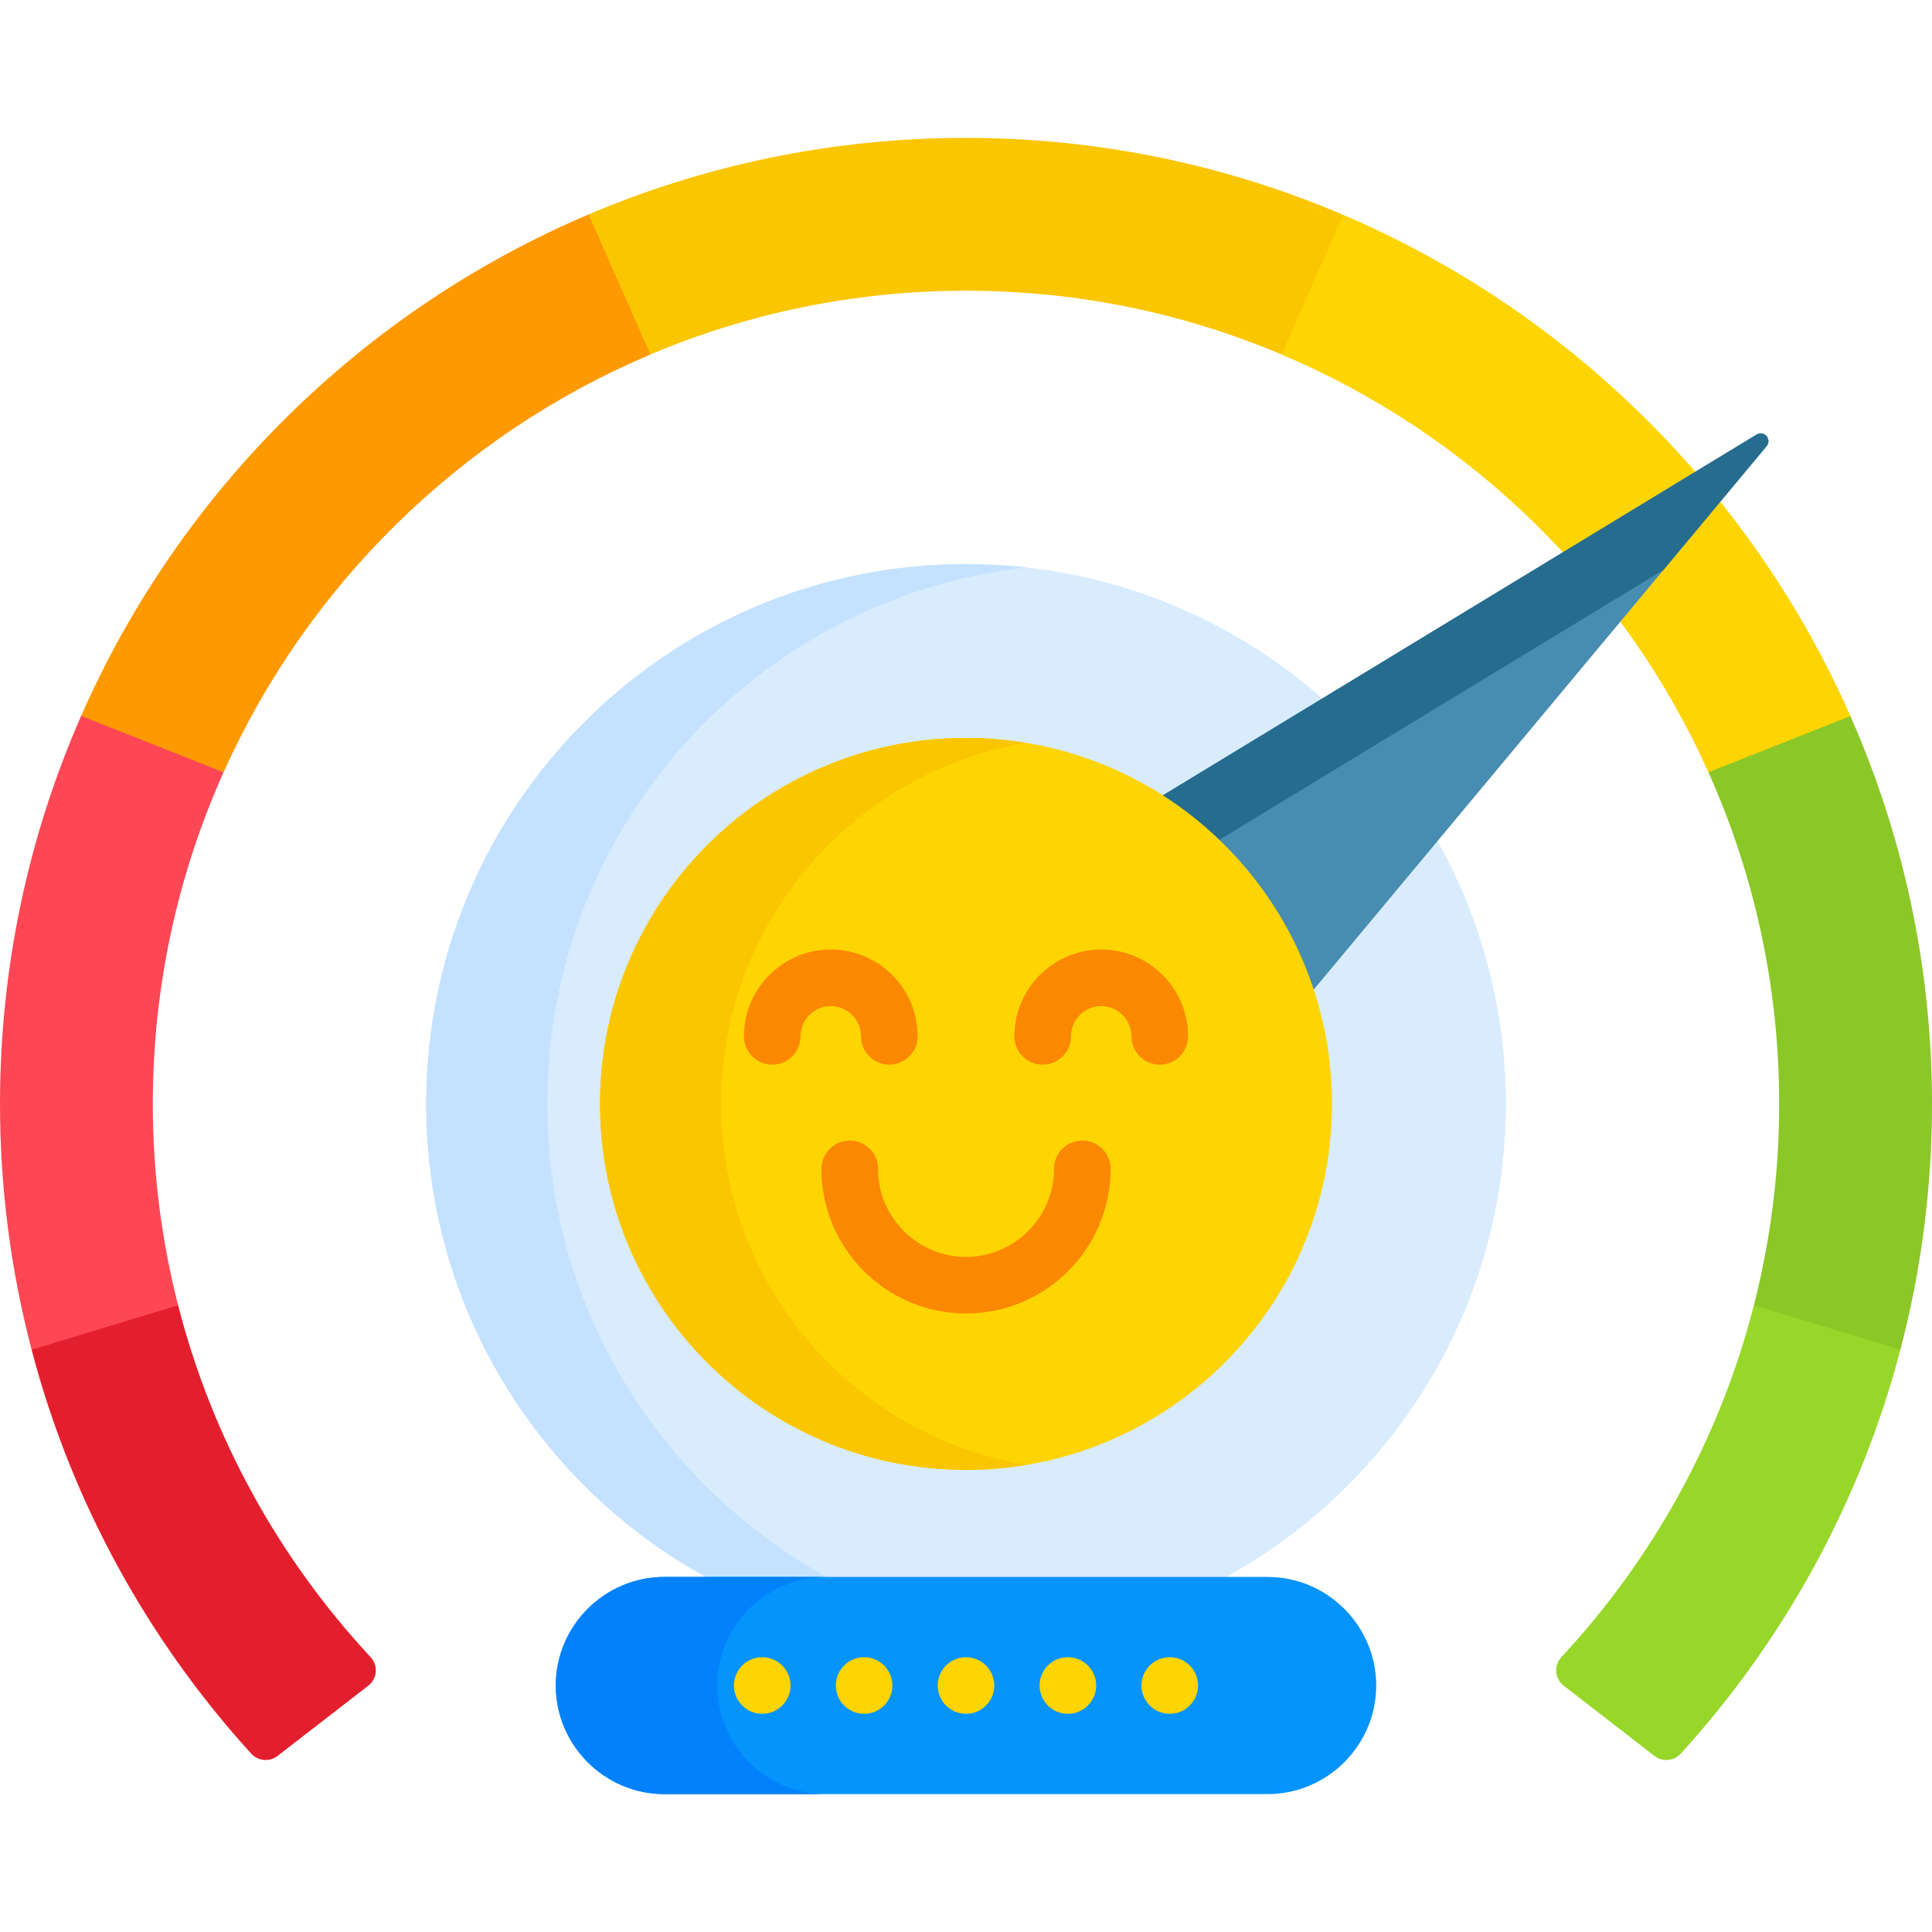
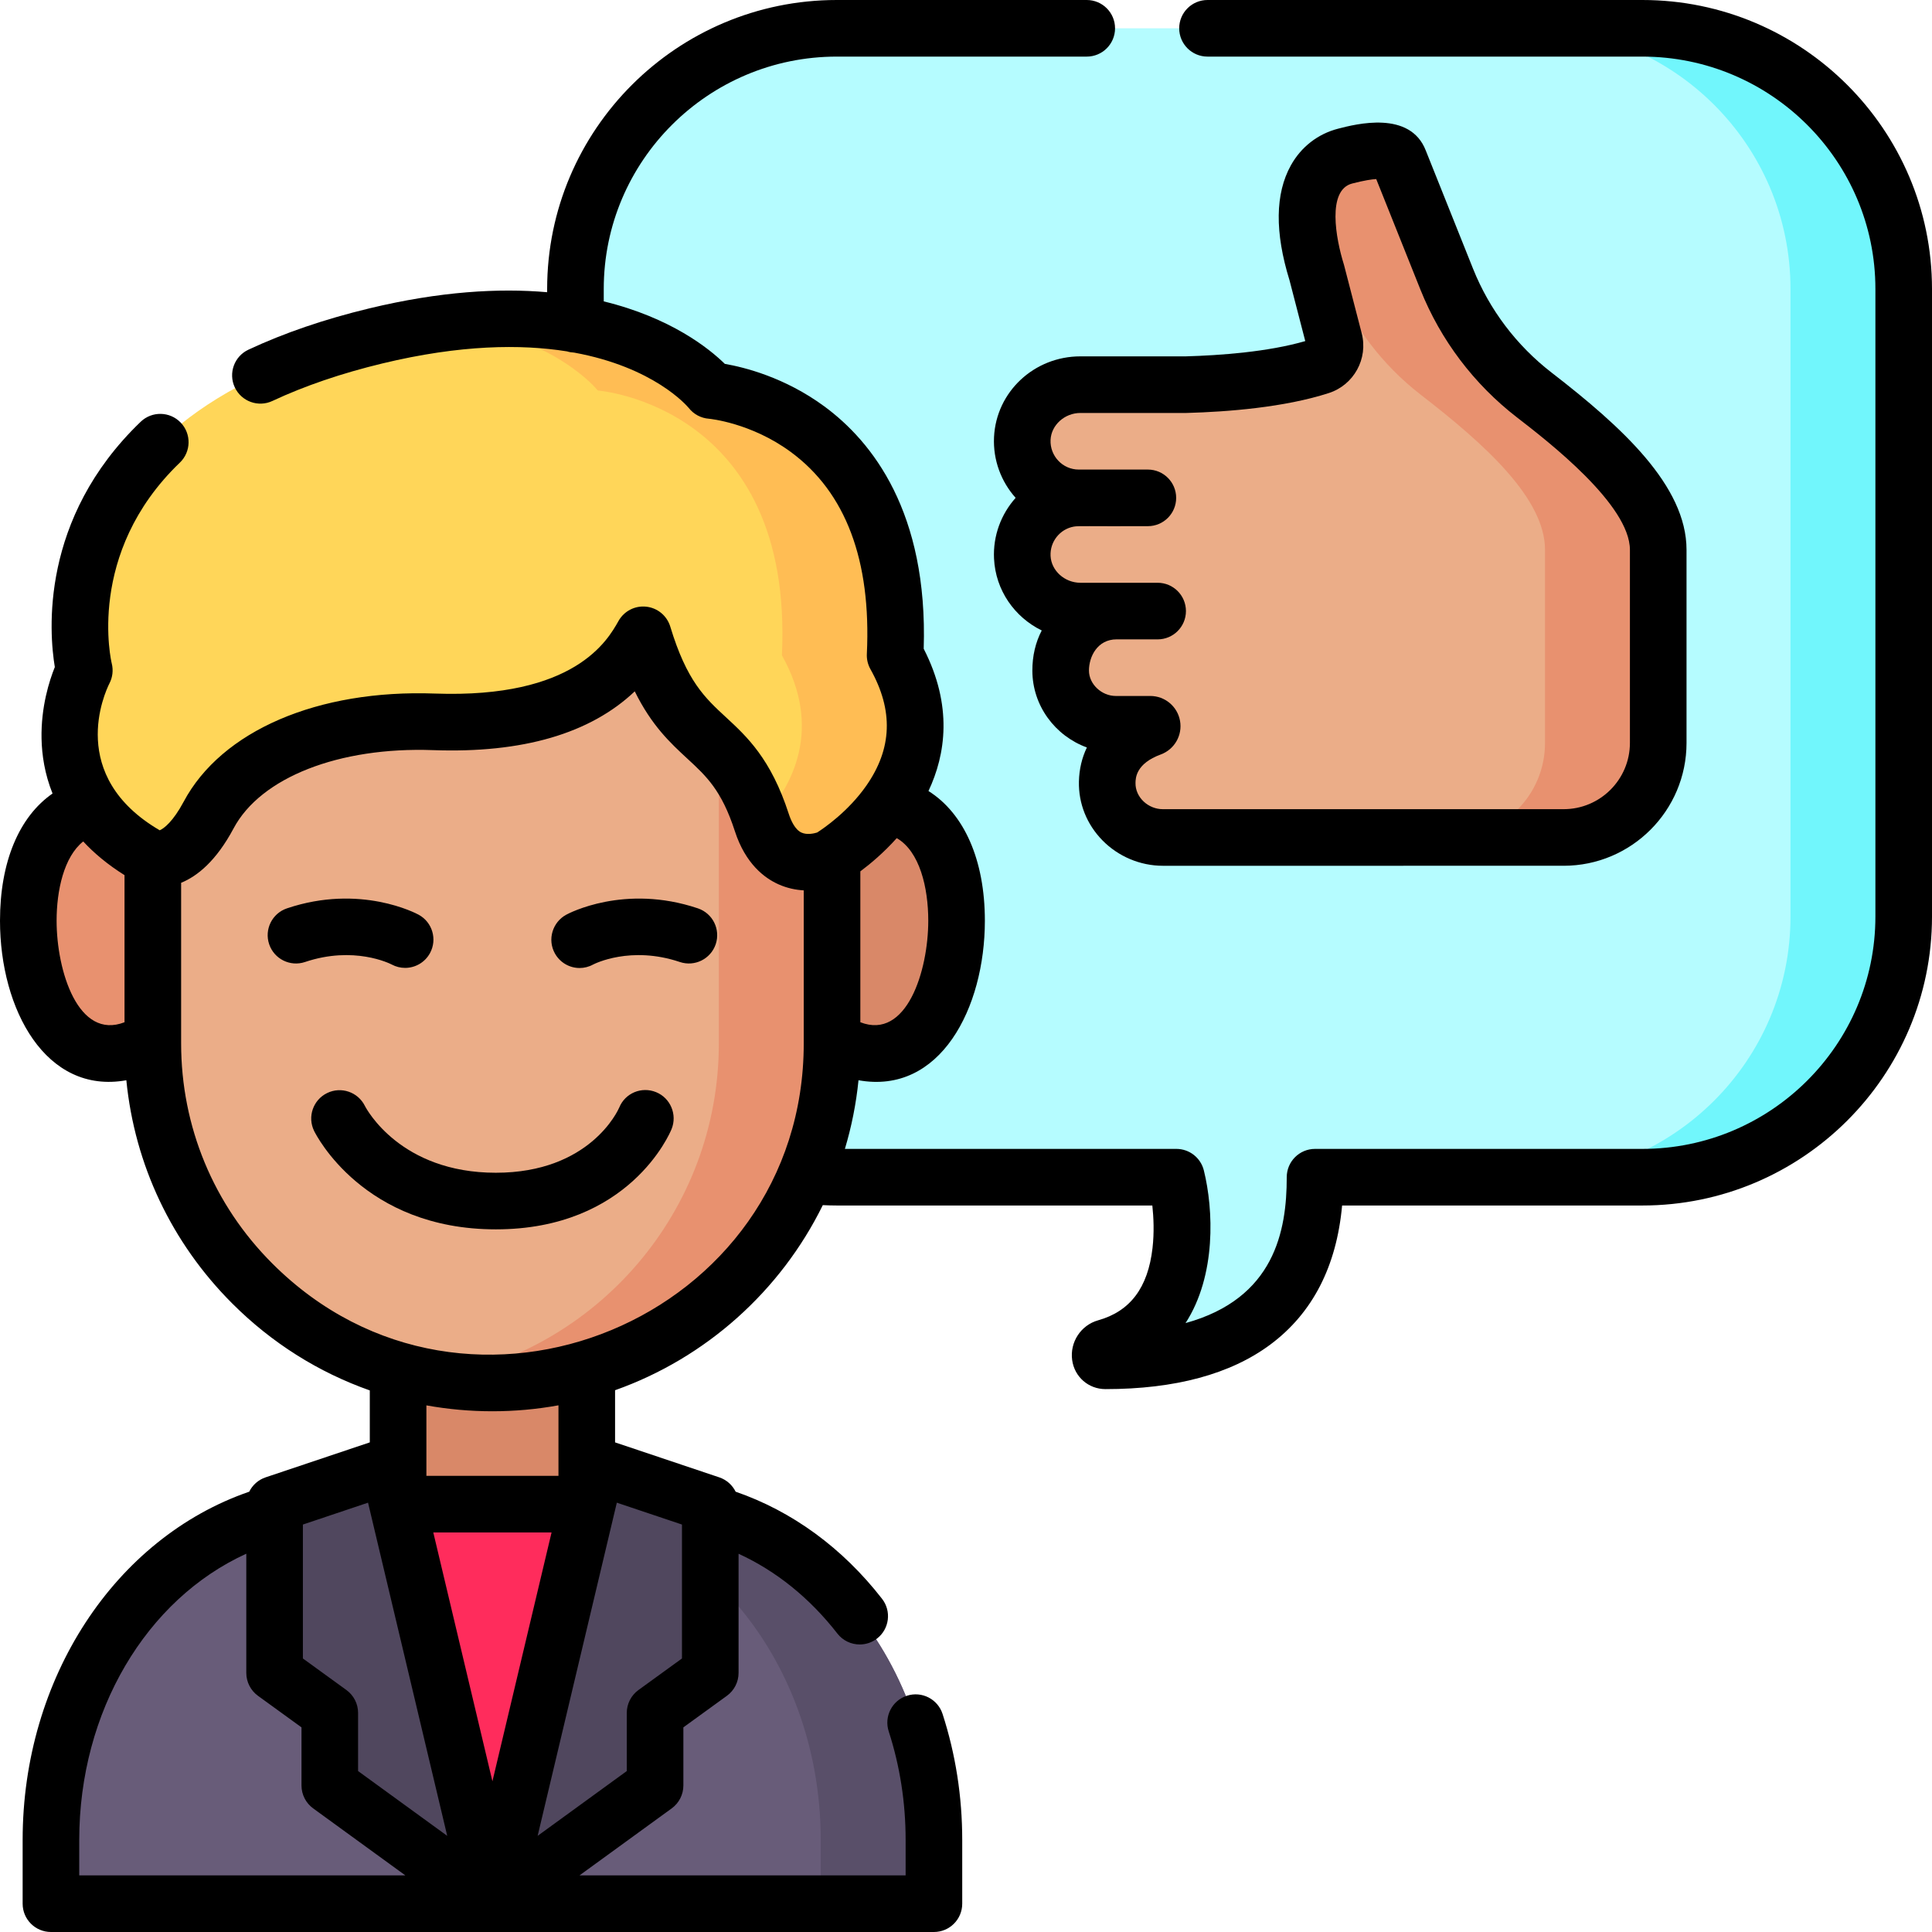
- <svg xmlns="http://www.w3.org/2000/svg" id="Capa_1" enable-background="new 0 0 512 512" height="512" viewBox="0 0 512 512" width="512">
+ <svg xmlns="http://www.w3.org/2000/svg" version="1.1" id="Capa_1" x="0px" y="0px" viewBox="0 0 512 512" style="enable-background:new 0 0 512 512;" xml:space="preserve" width="512" height="512">
  <g>
-     <path d="m466.901 345.496-2.104.406c-9.052 35.383-26.873 67.294-51.017 93.256-2.059 2.214-1.771 5.715.62 7.566l24.051 18.62c2.136 1.654 5.174 1.365 6.991-.633 27.305-30.027 47.566-66.57 58.182-107.021l-1.939-1.634z" fill="#97d729" />
-     <path d="m490.377 189.772-1.367-.616c.01.023.021.046.031.069l-35.771 14.154c-.017-.038-.036-.076-.053-.114l-.466 1.394c12.042 26.853 18.75 56.598 18.75 87.882 0 18.414-2.336 36.289-6.703 53.36l38.828 11.789c5.46-20.801 8.375-42.633 8.375-65.148-.001-36.517-7.736-71.284-21.624-102.77z" fill="#8bc727" />
-     <path d="m355.97 56.945-1.805 1.612-14.699 33.288.164 2.105c50.251 21.244 90.835 61.011 113.121 110.709l37.626-14.888c-26.251-59.511-74.539-107.267-134.407-132.826z" fill="#fed402" />
-     <path d="m188.892 418.906h134.217c45.184-24.046 75.95-71.608 75.95-126.363 0-79.009-64.05-143.058-143.059-143.058s-143.059 64.049-143.059 143.058c0 54.755 30.767 102.316 75.951 126.363z" fill="#d8ecfe" />
-     <path d="m188.892 418.906h32.089c-45.193-24.041-75.967-71.602-75.967-126.363 0-73.587 55.563-134.186 127.022-142.159-5.265-.587-10.614-.9-16.036-.9-79.009 0-143.059 64.049-143.059 143.059 0 54.755 30.767 102.316 75.951 126.363z" fill="#c4e2ff" />
-     <path d="m255.686 36.543c-35.377.042-69.073 7.263-99.71 20.28l-.238 1.936 15.069 34.138 1.556 1.04c25.729-10.877 53.993-16.895 83.637-16.895s57.908 6.018 83.637 16.894l16.334-36.994c-30.834-13.161-64.736-20.442-100.285-20.399z" fill="#fac600" />
+     <path style="fill:#B5FCFF;" d="M221.757,7.5h213.485c38.25,0,69.257,30.923,69.257,69.068v166.336   c0,38.146-31.008,69.068-69.257,69.068H348.5c0,37.329-25,48.656-55.539,48.656c-1.966,0-1.824-2.975,0.069-3.504   c27.971-7.822,18.722-45.151,18.722-45.151h-89.995c-38.25,0-69.257-30.923-69.257-69.068V76.568   C152.5,38.423,183.508,7.5,221.757,7.5z" />
    <g>
-       <path d="m335.933 475.457h-159.866c-15.827 0-28.776-12.949-28.776-28.776 0-15.827 12.949-28.776 28.776-28.776h159.865c15.827 0 28.776 12.949 28.776 28.776 0 15.827-12.949 28.776-28.775 28.776z" fill="#0593fc" />
-     </g>
-     <g>
-       <path d="m190.068 446.681c0-15.827 12.949-28.776 28.776-28.776h-42.777c-15.827 0-28.776 12.949-28.776 28.776 0 15.827 12.949 28.776 28.776 28.776h42.777c-15.827 0-28.776-12.949-28.776-28.776z" fill="#0182fc" />
+       <path style="fill:#71F6FC;" d="M435.243,7.5h-30c38.25,0,69.257,30.923,69.257,69.068v166.336    c0,38.146-31.008,69.068-69.257,69.068h30c38.25,0,69.257-30.923,69.257-69.068V76.568C504.5,38.423,473.492,7.5,435.243,7.5z" />
    </g>
    <g>
      <g>
-         <circle cx="202" cy="446.681" fill="#fed402" r="7.5" />
-       </g>
-       <g>
-         <circle cx="229" cy="446.681" fill="#fed402" r="7.5" />
-       </g>
-       <g>
-         <circle cx="256" cy="446.681" fill="#fed402" r="7.5" />
-       </g>
-       <g>
-         <circle cx="283" cy="446.681" fill="#fed402" r="7.5" />
-       </g>
-       <g>
-         <circle cx="310" cy="446.681" fill="#fed402" r="7.5" />
+         <path style="fill:#E8916F;" d="M53.42,246.195c0,18.225-10.976,33-24.515,33S7.5,262.228,7.5,244.002s7.865-30.807,21.405-30.807     S53.42,227.97,53.42,246.195z" />
+         <path style="fill:#D98868;" d="M207.58,246.195c0,18.225,10.976,33,24.515,33c13.539,0,21.405-16.967,21.405-35.193     s-7.865-30.807-21.405-30.807C218.556,213.195,207.58,227.97,207.58,246.195z" />
      </g>
    </g>
-     <path d="m465.513 115.16-158.333 96.217c18.829 11.915 33.244 30.194 40.203 51.793l120.783-144.93c1.49-1.788-.663-4.288-2.653-3.08z" fill="#478cb1" />
-     <path d="m465.514 115.16-158.334 96.217c5.398 3.416 10.436 7.351 15.037 11.741l118.616-72.081 27.333-32.797c1.49-1.788-.664-4.288-2.652-3.08z" fill="#266c8f" />
+     <rect x="105.5" y="348.5" style="fill:#D98868;" width="50" height="80" />
+     <path style="fill:#EBAD88;" d="M40.5,276.5v-67.065c0-46.909,38.027-84.935,84.935-84.935h10.129   c46.909,0,84.935,38.027,84.935,84.935V276.5c0,49.706-40.294,90-90,90h0C80.794,366.5,40.5,326.206,40.5,276.5z" />
+     <path style="fill:#E8916F;" d="M135.565,124.5h-10.129c-3.363,0-6.674,0.217-9.935,0.598c42.224,4.923,75,40.793,75,84.338V276.5   c0,44.594-32.435,81.606-75,88.749c4.879,0.819,9.888,1.251,15,1.251h0c49.706,0,90-40.294,90-90v-67.065   C220.5,162.527,182.473,124.5,135.565,124.5z" />
+     <path style="fill:#685C79;" d="M247.5,487.6v16.9h-234v-16.9c0-49.141,34.609-88.975,77.304-88.975h79.393   C212.891,398.625,247.5,438.459,247.5,487.6z" />
+     <path style="fill:#594F69;" d="M170.196,398.625h-30c42.695,0,77.304,39.835,77.304,88.975v16.9h30v-16.9   C247.5,438.459,212.891,398.625,170.196,398.625z" />
+     <polygon style="fill:#FF2C5C;" points="93.026,398.625 167.974,398.625 130.5,504.5  " />
    <g>
-       <g>
-         <circle cx="256" cy="292.543" fill="#fed402" r="96.985" />
-       </g>
-       <g>
-         <path d="m191.099 292.543c0-48.098 35.015-88.011 80.943-95.657-5.219-.869-10.576-1.328-16.042-1.328-53.563 0-96.985 43.422-96.985 96.985s43.422 96.985 96.985 96.985c5.466 0 10.823-.459 16.042-1.328-45.928-7.646-80.943-47.559-80.943-95.657z" fill="#fac600" />
-       </g>
-       <g>
-         <path d="m256 348.082c-21.128 0-38.317-17.189-38.317-38.317 0-4.142 3.357-7.5 7.5-7.5s7.5 3.358 7.5 7.5c0 12.857 10.46 23.317 23.317 23.317s23.317-10.46 23.317-23.317c0-4.142 3.357-7.5 7.5-7.5s7.5 3.358 7.5 7.5c0 21.128-17.189 38.317-38.317 38.317z" fill="#fb8801" />
-       </g>
-       <g>
-         <g>
-           <path d="m235.681 282.144c-4.143 0-7.5-3.358-7.5-7.5 0-4.419-3.596-8.015-8.016-8.015-4.419 0-8.015 3.596-8.015 8.015 0 4.142-3.357 7.5-7.5 7.5s-7.5-3.358-7.5-7.5c0-12.69 10.324-23.015 23.015-23.015s23.016 10.325 23.016 23.015c0 4.142-3.358 7.5-7.5 7.5z" fill="#fb8801" />
-         </g>
-         <g>
-           <path d="m307.35 282.144c-4.143 0-7.5-3.358-7.5-7.5 0-4.419-3.596-8.015-8.015-8.015-4.42 0-8.016 3.596-8.016 8.015 0 4.142-3.357 7.5-7.5 7.5s-7.5-3.358-7.5-7.5c0-12.69 10.325-23.015 23.016-23.015s23.015 10.325 23.015 23.015c0 4.142-3.358 7.5-7.5 7.5z" fill="#fb8801" />
-         </g>
-       </g>
+       <polygon style="fill:#50475E;" points="130.5,504.5 102.933,388.5 72.771,398.625 72.771,443.336 87.399,453.944 87.399,473.172       " />
+       <polygon style="fill:#50475E;" points="130.5,504.5 158.067,388.5 188.229,398.625 188.229,443.336 173.601,453.944     173.601,473.172   " />
    </g>
-     <path d="m155.98 56.833c-60.009 25.502-108.285 73.246-134.475 132.892l.53 1.285 35.876 14.196 1.338-.546c22.285-49.697 62.868-89.463 113.117-110.707z" fill="#fe9901" />
-     <g fill="#fd4755">
-       <path d="" />
-       <path d="m59.249 204.66-37.744-14.935c-13.819 31.471-21.505 66.244-21.505 102.818 0 22.515 2.915 44.347 8.375 65.149l1.214.677 36.774-11.166.839-1.3c-4.367-17.071-6.703-34.947-6.703-53.36 0-31.285 6.708-61.03 18.75-87.883z" />
+     <path style="fill:#FFD659;" d="M40.113,227.397c0,0,7.488,3.02,15.175-11.401c8.791-16.493,31.957-25.704,59.72-24.7   c34.452,1.246,48.599-10.882,55.443-23.064c9.466,31.271,22.781,23.064,31.435,49.733c4.963,15.293,17.975,9.432,17.975,9.432   s35.809-20.763,17.353-53.73c3.171-66.25-48.784-70.175-48.784-70.175s-23.746-30.156-88.837-14.47   c-93.927,22.634-77.251,88.635-77.251,88.635S6.191,208.919,40.113,227.397z" />
+     <g>
+       <path style="fill:#FFBD54;" d="M237.215,173.667c3.171-66.25-48.784-70.175-48.784-70.175s-18.904-24.001-69.206-18.038    c28.03,3.849,39.206,18.038,39.206,18.038s51.955,3.924,48.784,70.175c10.881,19.437,2.899,34.629-5.485,43.827    c0.052,0.158,0.105,0.311,0.157,0.471c4.963,15.293,17.975,9.432,17.975,9.432S255.671,206.634,237.215,173.667z" />
+     </g>
+     <path style="fill:#EBAD88;" d="M406.599,104.678c-10.328-7.98-18.348-18.563-23.193-30.682l-12.53-31.339   c-1.28-3.385-6.399-3.361-14.419-1.285l0,0c-8.02,2.077-13.559,11.451-7.504,30.857l4.655,17.976   c0.753,2.908-0.894,5.889-3.752,6.817c-10.971,3.562-25.437,4.636-35.521,4.916l-28.011,0c-8.075,0-15.024,6.203-15.406,14.269   c-0.365,7.698,5.075,14.197,12.319,15.495c0.273,0.049,0.273,0.423,0,0.471c-7.244,1.298-12.684,7.796-12.319,15.494   c0.382,8.066,7.331,14.27,15.406,14.27h5.569c0.606,0,0.758,0.838,0.189,1.045c-4.449,1.618-11.028,5.563-10.997,14.743   c0.026,7.82,6.794,14.212,14.614,14.212h9.145c0.559,0,0.701,0.773,0.177,0.966c-4.358,1.601-11.402,5.549-11.597,14.381   c-0.178,8.057,6.658,14.653,14.717,14.653h8.666v-0.001l14.996,0.001v-0.001h82.588c13.838,0,25.056-11.218,25.056-25.056v-51.166   C439.446,132.15,423.633,117.839,406.599,104.678z" />
+     <g>
+       <path style="fill:#E8916F;" d="M406.599,104.678c-10.328-7.979-18.348-18.563-23.193-30.682l-12.53-31.339    c-1.28-3.385-6.399-3.361-14.419-1.285c-5.434,1.407-9.724,6.171-10.045,15.131l6.994,17.493    c4.845,12.119,12.865,22.702,23.193,30.682c17.034,13.161,32.847,27.472,32.847,41.037v51.166    c0,13.838-11.218,25.057-25.056,25.057h30c13.838,0,25.056-11.218,25.056-25.057v-51.166    C439.446,132.15,423.633,117.839,406.599,104.678z" />
    </g>
    <g>
-       <path d="m47.201 345.898c0 .002.001.003.001.005l-38.827 11.789c10.618 40.455 30.882 77.003 58.193 107.032 1.814 1.994 4.852 2.271 6.983.62l24.049-18.619c2.391-1.851 2.679-5.352.62-7.566-24.146-25.964-41.967-57.875-51.019-93.261z" fill="#e41f2d" />
+       <path d="M173.858,289.428c-3.838-1.56-8.197,0.252-9.756,4.091c-0.304,0.705-7.736,17.272-32.704,17.272    c-25.255,0-34.264-16.863-34.704-17.719c-1.833-3.688-6.303-5.211-10.006-3.399c-3.722,1.817-5.267,6.308-3.449,10.03    c0.52,1.064,13.14,26.088,48.159,26.088c35.379,0,46.131-25.473,46.572-26.557C179.528,295.396,177.696,290.986,173.858,289.428z" />
+       <path d="M103.82,255.61c1.126,0.604,2.339,0.891,3.536,0.891c2.653,0,5.225-1.41,6.587-3.902    c1.988-3.634,0.653-8.191-2.981-10.179c-0.622-0.341-15.449-8.25-34.917-1.695c-3.926,1.322-6.037,5.576-4.715,9.501    c1.322,3.927,5.576,6.033,9.501,4.716C93.772,250.581,103.301,255.342,103.82,255.61z" />
+       <path d="M184.956,240.725c-19.47-6.554-34.296,1.354-34.917,1.695c-3.634,1.987-5.002,6.563-3.014,10.196    c1.365,2.497,3.927,3.916,6.576,3.916c1.207,0,2.432-0.295,3.57-0.917c0.401-0.207,9.97-5.06,23-0.674    c3.925,1.317,8.179-0.789,9.501-4.716C190.993,246.301,188.882,242.047,184.956,240.725z" />
+       <path d="M286.325,94.438c-12.27,0-22.328,9.405-22.898,21.413c-0.289,6.089,1.902,11.806,5.727,16.086    c-3.824,4.28-6.016,9.997-5.727,16.086c0.398,8.404,5.445,15.535,12.646,19.058c-1.643,3.147-2.5,6.744-2.487,10.671    c0.031,9.309,6.05,17.267,14.448,20.335c-1.314,2.739-2.037,5.774-2.108,9.032c-0.128,5.81,2.079,11.338,6.215,15.566    c4.198,4.292,10.029,6.753,16.001,6.753l106.249-0.001c17.952,0,32.556-14.604,32.556-32.557v-51.166    c0-16.999-17.188-32.621-35.761-46.972c-9.284-7.173-16.481-16.693-20.815-27.531L377.86,39.925    c-4.15-10.766-18.544-7.039-23.284-5.813c-5.336,1.383-9.769,4.83-12.481,9.709c-4.172,7.504-4.292,17.752-0.357,30.463    l4.171,16.107c-9.852,2.867-22.522,3.789-31.677,4.048H286.325z M314.544,109.436c10.661-0.296,25.843-1.453,37.628-5.279    c6.619-2.149,10.439-9.104,8.696-15.831l-4.655-17.976c-0.031-0.119-0.064-0.237-0.101-0.354    c-2.101-6.734-4.487-19.624,2.224-21.362c3.272-0.848,5.248-1.115,6.378-1.182l11.727,29.329    c5.328,13.324,14.17,25.023,25.572,33.832c8.187,6.325,29.932,23.127,29.932,35.103v51.166c0,9.681-7.875,17.557-17.556,17.557    l-106.25,0.001c-3.833,0-7.305-3.13-7.219-6.987c0.028-1.26,0.113-5.093,6.691-7.509c3.642-1.342,5.791-5.088,5.11-8.907    c-0.682-3.822-3.995-6.597-7.878-6.597h-9.145c-3.777,0-7.114-3.148-7.114-6.737c0-3.607,2.18-8.27,7.346-8.27    c0.046,0.001,10.856,0.007,10.856,0.007c4.142,0,7.5-3.357,7.5-7.5s-3.358-7.5-7.5-7.5c-7.472,0-12.873,0-20.461,0    c-4.178,0-7.729-3.196-7.915-7.125c-0.178-3.763,2.466-7.097,6.148-7.757c1.311-0.235,3.261-0.053,19.638-0.118    c4.142,0,7.5-3.357,7.5-7.5s-3.358-7.5-7.5-7.5h-18.295c-4.356,0-7.691-3.664-7.491-7.876c0.187-3.928,3.737-7.124,7.915-7.124    h28.011C314.405,109.438,314.475,109.438,314.544,109.436z" />
+       <path d="M435.24,0H320c-4.142,0-7.5,3.357-7.5,7.5s3.358,7.5,7.5,7.5h115.24C469.294,15,497,42.62,497,76.57V242.9    c0,33.949-27.706,61.569-61.76,61.569H348.5c-4.142,0-7.5,3.357-7.5,7.5c0,14.198-3.217,32.155-26.82,38.663    c8.196-12.672,7.411-30.132,4.85-40.467c-0.829-3.347-3.833-5.696-7.28-5.696h-87.845c1.756-5.855,2.981-11.938,3.607-18.194    C249.146,290.182,261,267.157,261,244c0-16.155-5.533-28.446-14.946-34.373c4.557-9.664,6.491-22.557-1.264-37.7    c1.147-36.166-13.611-54.874-26.334-64.233c-10.47-7.701-21.223-10.373-26.368-11.263c-4.172-4.086-14.314-12.228-32.088-16.562    V76.57C160,42.62,187.705,15,221.76,15H288c4.142,0,7.5-3.357,7.5-7.5S292.142,0,288,0h-66.24C179.434,0,145,34.35,145,76.57    v0.869c-12.81-1.117-28.406-0.229-47.163,4.292c-11.81,2.845-22.578,6.527-32.006,10.943c-3.751,1.758-5.367,6.223-3.61,9.974    c1.757,3.752,6.222,5.367,9.973,3.61c8.516-3.989,18.326-7.336,29.156-9.945c20.681-4.983,36.737-5.136,48.91-3.194    c0.6,0.188,1.234,0.292,1.888,0.323c21.148,3.873,29.865,14.054,30.39,14.689c1.3,1.651,3.232,2.681,5.328,2.839    c0.108,0.009,11.139,1.036,21.702,8.807c14.562,10.711,21.343,28.721,20.156,53.531c-0.067,1.402,0.261,2.797,0.947,4.022    c6.128,10.945,5.775,21.042-1.078,30.868c-4.796,6.877-11.287,11.305-13.041,12.427c-0.766,0.24-2.671,0.705-4.168,0.012    c-1.697-0.788-2.766-3.147-3.363-4.988c-4.729-14.573-11.074-20.435-16.672-25.607c-5.556-5.133-10.354-9.566-14.719-23.983    c-0.871-2.877-3.375-4.956-6.362-5.282c-2.99-0.331-5.882,1.161-7.354,3.781c-2.86,5.091-11.569,20.57-48.634,19.243    c-31.064-1.135-56.585,9.861-66.61,28.667c-2.794,5.243-5.234,7.106-6.342,7.567C17.64,205.61,27.767,183.57,29.006,181.1    c0.84-1.626,1.057-3.504,0.608-5.279c-0.073-0.289-7.009-29.165,18.055-53.228c2.988-2.868,3.084-7.616,0.216-10.604    s-7.617-3.086-10.604-0.216c-26.753,25.685-24.273,55.852-22.752,65.004c-1.452,3.598-3.688,10.554-3.52,18.971    c0.087,4.344,0.836,9.365,2.914,14.542C5.068,216.442,0,228.388,0,244c0,23.539,12.175,46.116,33.482,42.277    c2.21,22.36,11.983,43.085,28.074,59.165C72.015,355.908,84.44,363.697,98,368.476v13.769l-27.616,9.27    c-1.939,0.651-3.471,2.045-4.336,3.799C30.458,407.583,6,444.755,6,487.6v16.9c0,4.143,3.358,7.5,7.5,7.5h234    c4.142,0,7.5-3.357,7.5-7.5v-16.9c0-11.479-1.753-22.713-5.211-33.389c-1.277-3.941-5.505-6.103-9.446-4.823    c-3.94,1.276-6.101,5.505-4.824,9.446c2.973,9.18,4.481,18.858,4.481,28.766v9.4h-86.426l24.437-17.762    c1.941-1.411,3.09-3.666,3.09-6.066V457.77l11.531-8.362c1.945-1.411,3.097-3.668,3.097-6.071v-31.577    c9.941,4.557,18.868,11.736,26.18,21.144c1.479,1.902,3.691,2.897,5.927,2.897c1.608,0,3.229-0.515,4.597-1.578    c3.271-2.542,3.861-7.254,1.319-10.524c-10.481-13.485-23.822-23.213-38.802-28.386c-0.865-1.753-2.396-3.147-4.335-3.798    L163,382.245v-13.821c24.103-8.547,43.875-26.318,55.052-49.051c1.24,0.06,2.479,0.097,3.707,0.097h83.622    c0.333,3.094,0.524,7.129,0.046,11.287c-1.206,10.504-5.922,16.765-14.424,19.143c-4.566,1.281-7.519,5.808-6.869,10.529    c0.614,4.462,4.326,7.701,8.826,7.701c18.472,0,33.176-3.976,43.703-11.816c11.163-8.314,17.538-20.687,19.008-36.844h79.57    c42.326,0,76.76-34.349,76.76-76.569V76.57C512,34.35,477.566,0,435.24,0z M228,270.904v-39.987    c2.664-1.988,6.195-4.947,9.648-8.803C243.731,225.625,246,235.231,246,244C246,257.337,240.239,275.682,228,270.904z M15,244    c0-8.014,1.93-16.935,7.052-21.008c2.889,3.118,6.482,6.135,10.948,8.929v38.983C20.732,275.694,15,257.337,15,244z     M80.271,404.019l17.264-5.795l20.983,88.296l-23.62-17.168v-15.407c0-2.403-1.151-4.66-3.097-6.071l-11.531-8.362V404.019z     M114.829,406.12h31.341l-15.671,65.94L114.829,406.12z M21,487.6c0-34.063,17.78-63.791,44.271-75.85v31.586    c0,2.403,1.151,4.66,3.097,6.071l11.531,8.362v15.402c0,2.4,1.149,4.655,3.09,6.066L107.426,497H21V487.6z M180.729,404.019    v35.492l-11.531,8.362c-1.945,1.411-3.097,3.668-3.097,6.071v15.407l-23.62,17.168l20.983-88.296L180.729,404.019z M148,391.12    h-35v-18.682c11.55,2.08,23.44,2.089,35-0.015V391.12z M72.162,334.835C56.581,319.264,48,298.547,48,276.5v-42.55    c4.294-1.751,9.299-5.782,13.907-14.427c7.194-13.495,27.938-21.632,52.831-20.732c23.745,0.857,41.66-4.374,53.48-15.575    c4.489,9.101,9.438,13.673,13.952,17.844c5.064,4.679,9.064,8.375,12.583,19.221c2.805,8.644,7.862,12.437,11.611,14.097    c2.283,1.012,4.545,1.459,6.636,1.58V276.5C213,349.516,123.974,386.679,72.162,334.835z" />
    </g>
  </g>
</svg>
